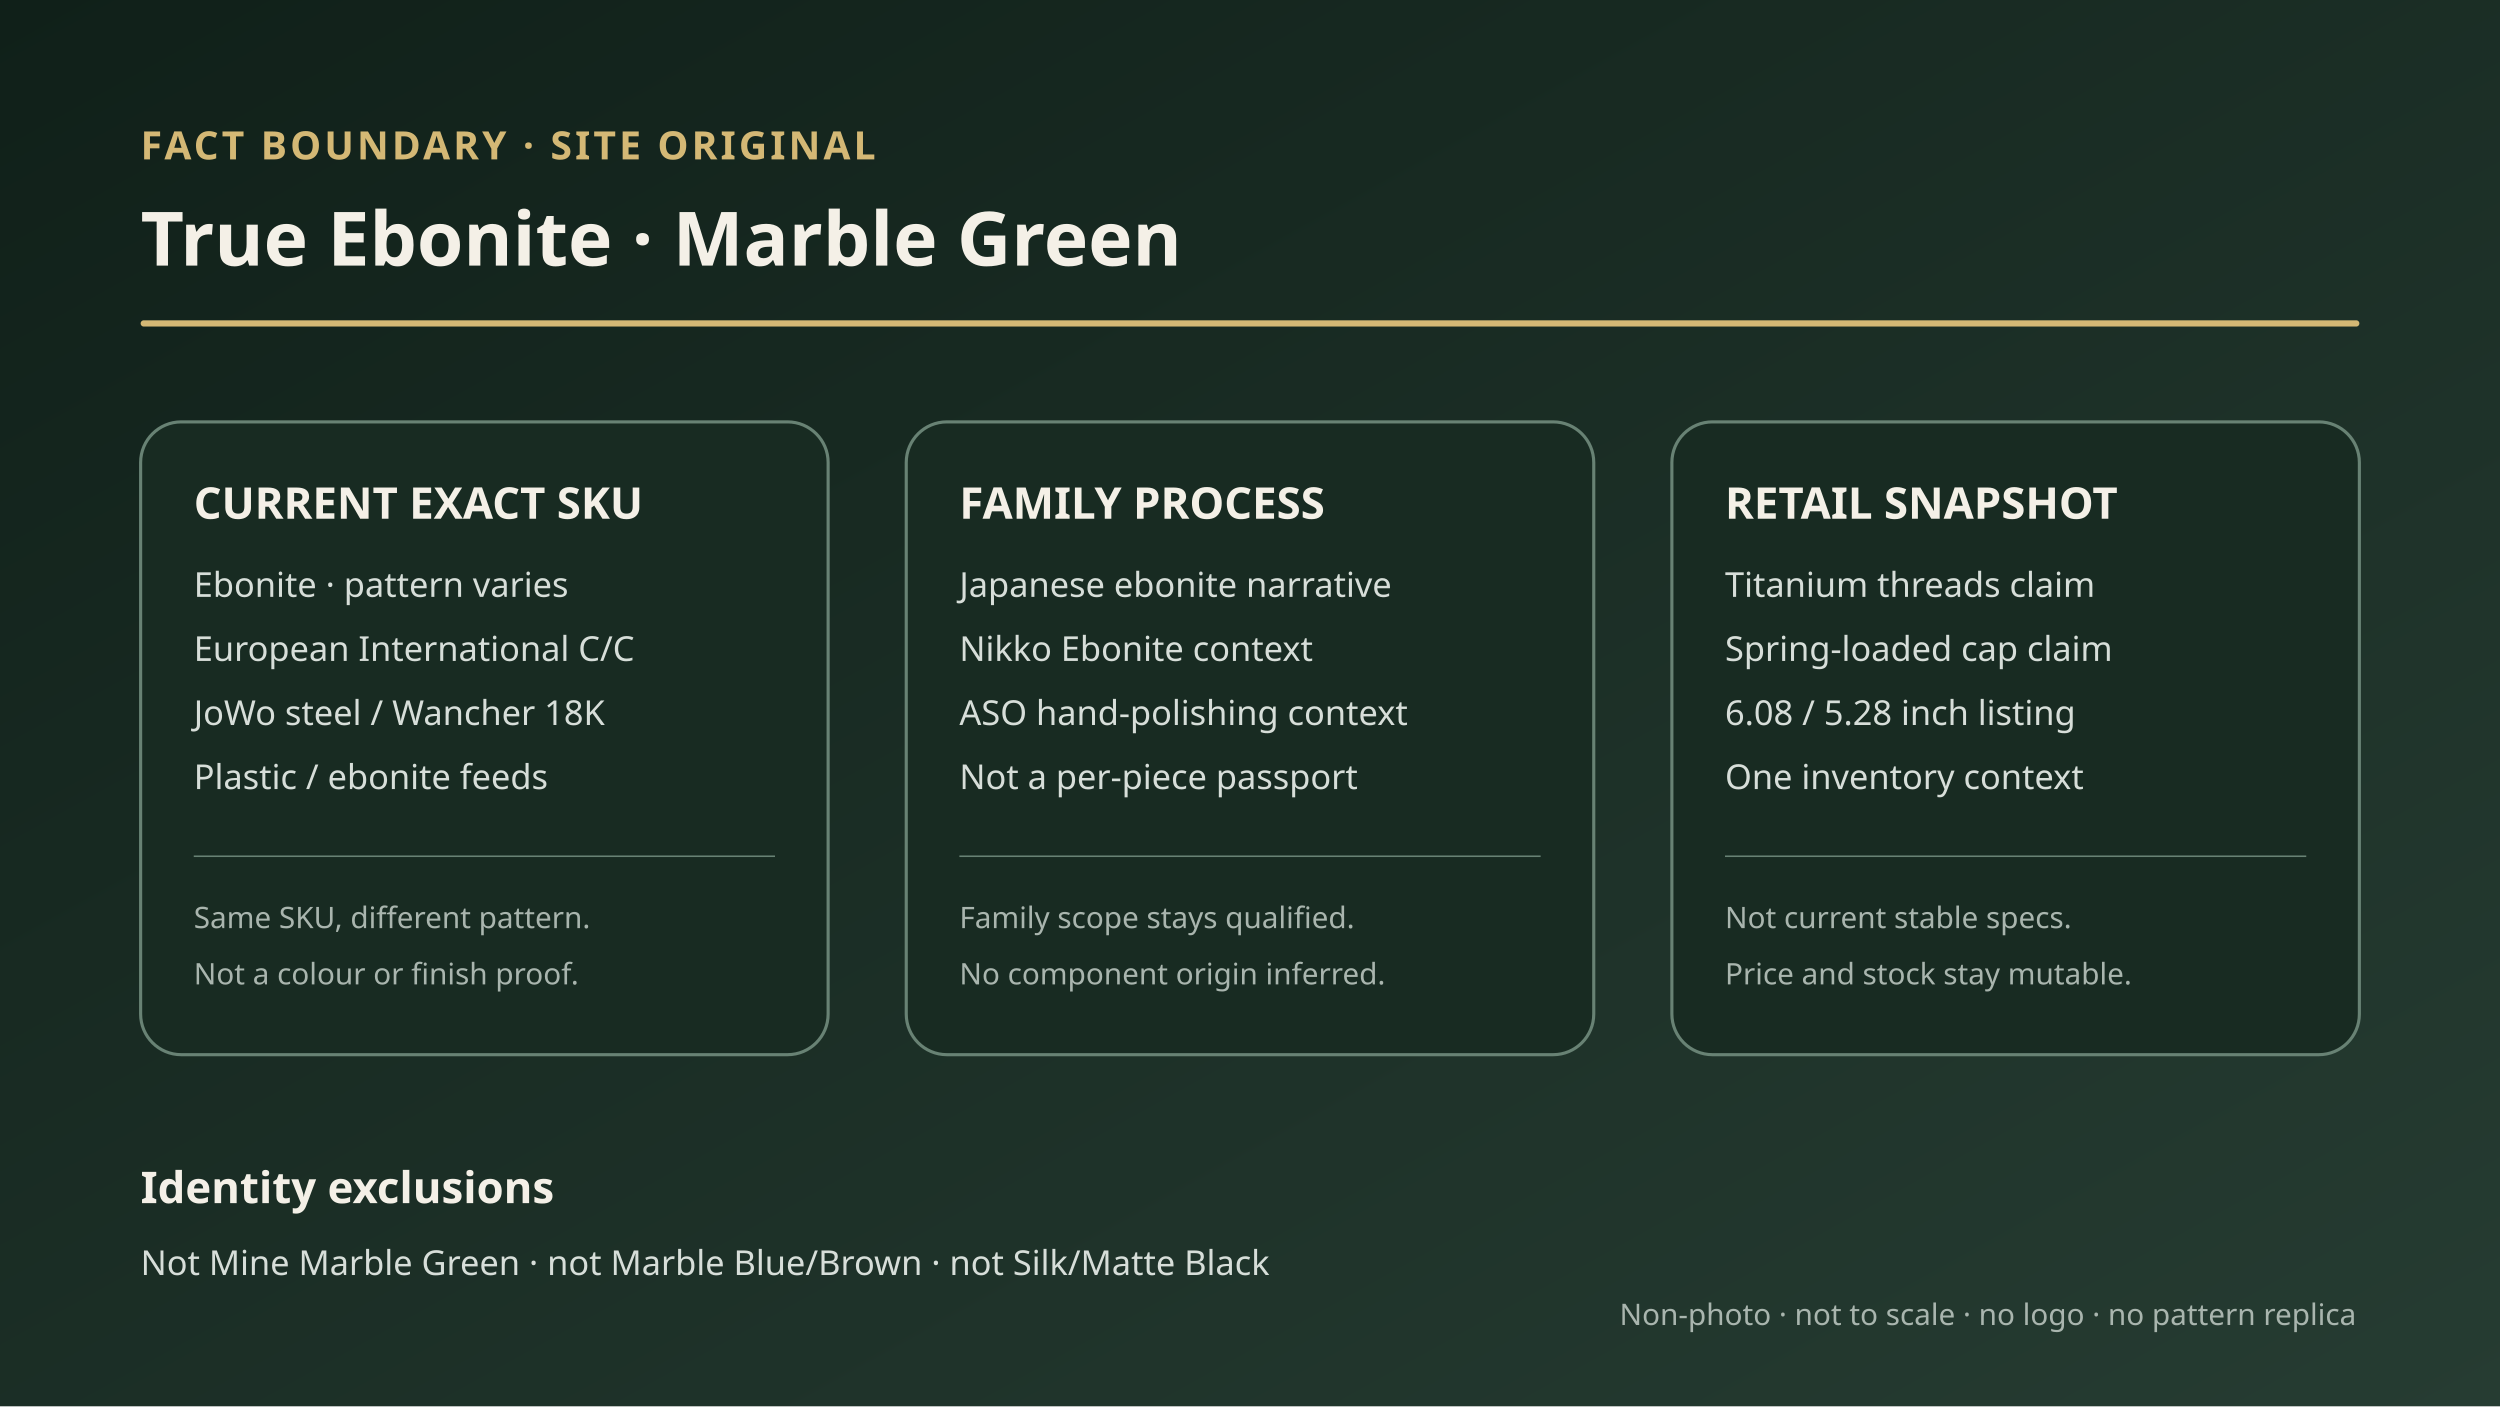
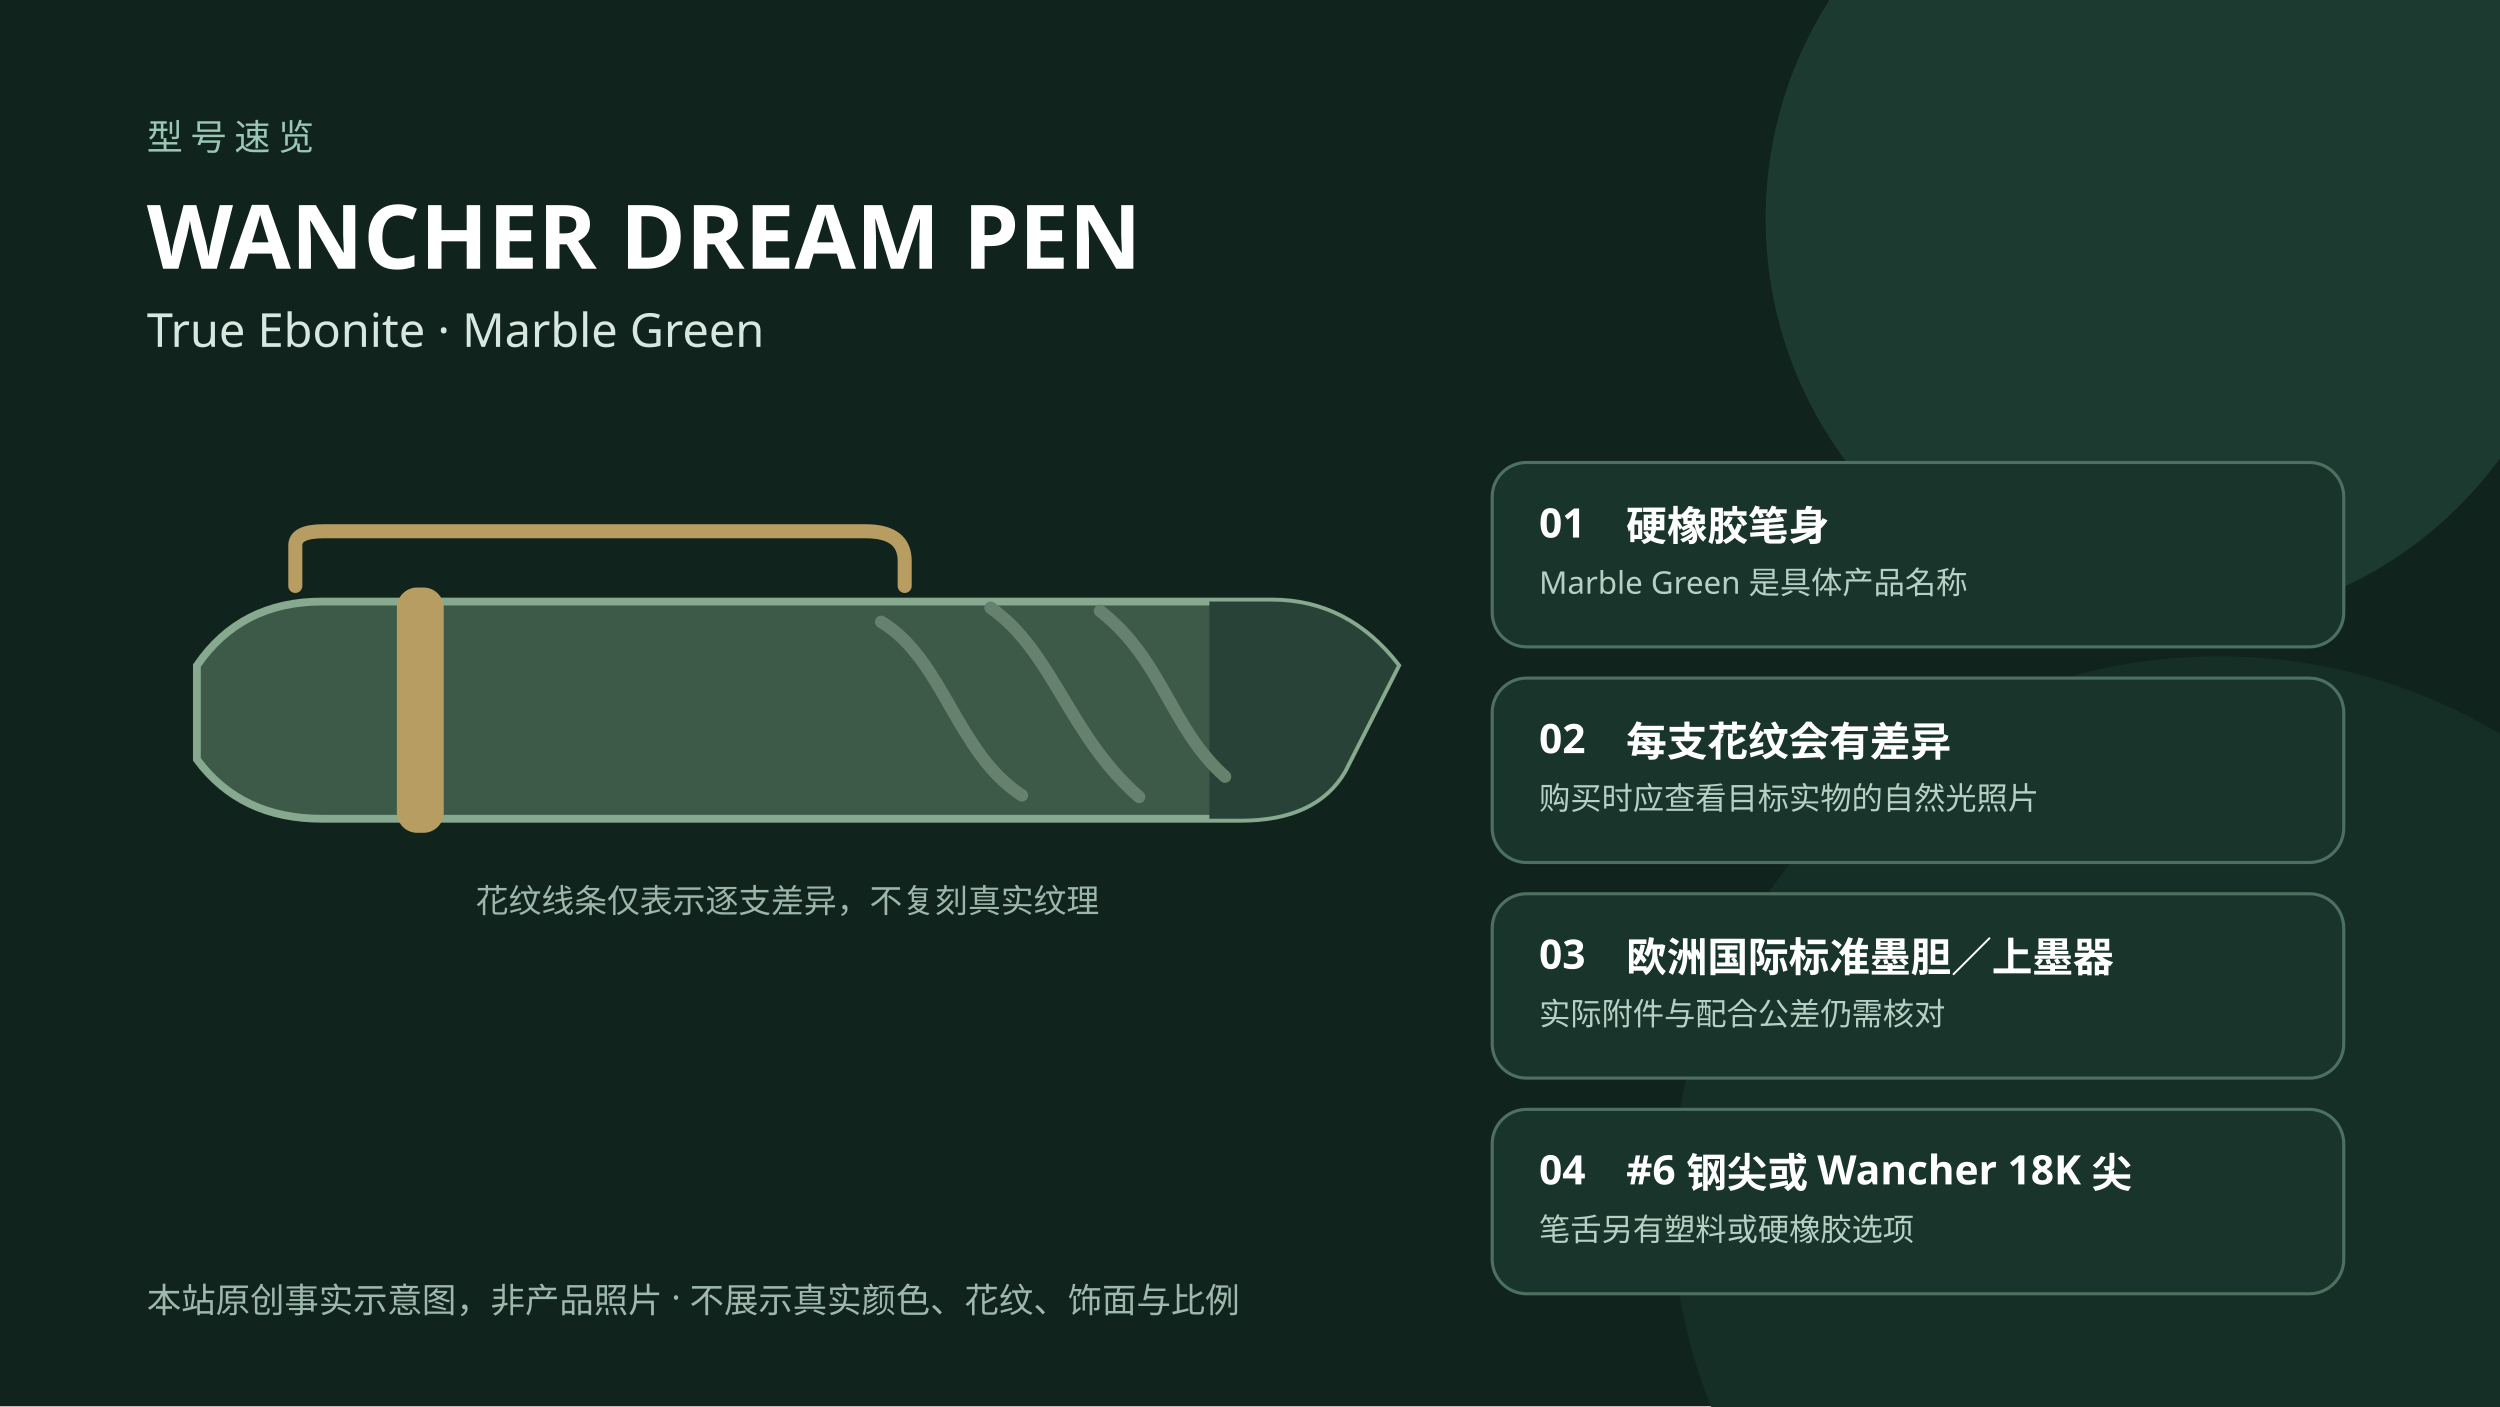
- <svg xmlns="http://www.w3.org/2000/svg" width="1600" height="900" viewBox="0 0 1600 900" role="img" aria-labelledby="title desc">
-   <defs>
-     <linearGradient id="bg" x1="0" y1="0" x2="1" y2="1">
-       <stop offset="0" stop-color="#102019" />
-       <stop offset="1" stop-color="#263c32" />
-     </linearGradient>
-     <style>.k{font:700 25px system-ui,sans-serif;letter-spacing:2px;fill:#d4b875}.h{font:700 48px system-ui,sans-serif;fill:#f4f0e7}.t{font:700 28px system-ui,sans-serif;fill:#f4f0e7}.b{font:400 22px system-ui,sans-serif;fill:#d7ded9}.s{font:500 19px system-ui,sans-serif;fill:#a9b5ae}.card{fill:#182b22;stroke:#688274;stroke-width:2}.line{stroke:#d4b875;stroke-width:4;stroke-linecap:round}</style>
-   </defs>
-   <rect width="1600" height="900" fill="url(#bg)" />
-   <text x="90" y="102" class="k">FACT BOUNDARY · SITE ORIGINAL</text>
-   <text x="90" y="170" class="h">True Ebonite · Marble Green</text>
-   <line x1="92" y1="207" x2="1508" y2="207" class="line" />
-   <g transform="translate(90 270)">
-     <rect class="card" width="440" height="405" rx="26" />
-     <text x="34" y="62" class="t">CURRENT EXACT SKU</text>
-     <text x="34" y="112" class="b">Ebonite · pattern varies</text>
-     <text x="34" y="153" class="b">European International C/C</text>
-     <text x="34" y="194" class="b">JoWo steel / Wancher 18K</text>
-     <text x="34" y="235" class="b">Plastic / ebonite feeds</text>
-     <line x1="34" y1="278" x2="406" y2="278" stroke="#688274" />
-     <text x="34" y="324" class="s">Same SKU, different pattern.</text>
-     <text x="34" y="360" class="s">Not a colour or finish proof.</text>
+ <svg xmlns="http://www.w3.org/2000/svg" width="1600" height="900" viewBox="0 0 1600 900" role="img" aria-labelledby="title desc" data-license="site-original" data-kind="factual-svg">
+   <rect width="1600" height="900" fill="#10231d" />
+   <circle cx="1390" cy="140" r="260" fill="#1c3a30" />
+   <circle cx="1420" cy="770" r="350" fill="#152e26" />
+   <g font-family="system-ui, 'PingFang SC', 'Microsoft YaHei', sans-serif">
+     <text x="94" y="96" fill="#9ac7b5" font-size="23" letter-spacing="5">型号速览</text>
+     <text x="94" y="172" fill="#ffffff" font-size="57" font-weight="750">WANCHER DREAM PEN</text>
+     <text x="94" y="222" fill="#d8e8e1" font-size="30">True Ebonite · Marble Green</text>
  </g>
-   <g transform="translate(580 270)">
-     <rect class="card" width="440" height="405" rx="26" />
-     <text x="34" y="62" class="t">FAMILY PROCESS</text>
-     <text x="34" y="112" class="b">Japanese ebonite narrative</text>
-     <text x="34" y="153" class="b">Nikko Ebonite context</text>
-     <text x="34" y="194" class="b">ASO hand-polishing context</text>
-     <text x="34" y="235" class="b">Not a per-piece passport</text>
-     <line x1="34" y1="278" x2="406" y2="278" stroke="#688274" />
-     <text x="34" y="324" class="s">Family scope stays qualified.</text>
-     <text x="34" y="360" class="s">No component origin inferred.</text>
+   <g transform="translate(84 340)">
+     <path d="M42 86 Q70 45 122 45 H730 Q778 45 810 86 L776 153 Q758 184 710 184 H122 Q70 184 42 146Z" fill="#3d5947" stroke="#87a98f" stroke-width="5" />
+     <rect x="170" y="36" width="30" height="157" rx="13" fill="#b79d61" />
+     <path d="M690 45 H730 Q778 45 810 86 L776 153 Q758 184 710 184 H690Z" fill="#294237" />
+     <path d="M105 35 V9 Q105 0 123 0 H470 Q495 0 495 19 V35" fill="none" stroke="#b79d61" stroke-width="9" stroke-linecap="round" />
+     <path d="M480 58 C520 82 528 142 570 169 M550 49 C590 77 600 131 645 170 M620 51 C660 82 665 126 700 157" fill="none" stroke="#66816d" stroke-width="8" stroke-linecap="round" />
+     <text x="420" y="244" text-anchor="middle" fill="#9cb6aa" font-family="system-ui, 'PingFang SC', sans-serif" font-size="21">花纹线条仅表示逐支差异，不复刻真实纹理</text>
  </g>
-   <g transform="translate(1070 270)">
-     <rect class="card" width="440" height="405" rx="26" />
-     <text x="34" y="62" class="t">RETAIL SNAPSHOT</text>
-     <text x="34" y="112" class="b">Titanium threads claim</text>
-     <text x="34" y="153" class="b">Spring-loaded cap claim</text>
-     <text x="34" y="194" class="b">6.08 / 5.28 inch listing</text>
-     <text x="34" y="235" class="b">One inventory context</text>
-     <line x1="34" y1="278" x2="406" y2="278" stroke="#688274" />
-     <text x="34" y="324" class="s">Not current stable specs.</text>
-     <text x="34" y="360" class="s">Price and stock stay mutable.</text>
+   <g transform="translate(955 296)" font-family="system-ui, 'PingFang SC', 'Microsoft YaHei', sans-serif">
+     <rect width="545" height="118" rx="22" fill="#19342b" stroke="#4d7061" stroke-width="2" />
+     <text x="30" y="48" fill="#ffffff" font-size="26" font-weight="700">01　硬橡胶笔身</text>
+     <text x="30" y="84" fill="#b7d0c5" font-size="20">Marble Green 是具体产品名称</text>
+     <rect y="138" width="545" height="118" rx="22" fill="#19342b" stroke="#4d7061" stroke-width="2" />
+     <text x="30" y="186" fill="#ffffff" font-size="26" font-weight="700">02　每支花纹会有差异</text>
+     <text x="30" y="222" fill="#b7d0c5" font-size="20">购买时应查看目标实物的自然光照片</text>
+     <rect y="276" width="545" height="118" rx="22" fill="#19342b" stroke="#4d7061" stroke-width="2" />
+     <text x="30" y="324" fill="#ffffff" font-size="26" font-weight="700">03　欧洲国际标准墨胆／上墨器</text>
+     <text x="30" y="360" fill="#b7d0c5" font-size="20">实际附件与配合公差仍需核对</text>
+     <rect y="414" width="545" height="118" rx="22" fill="#19342b" stroke="#4d7061" stroke-width="2" />
+     <text x="30" y="462" fill="#ffffff" font-size="26" font-weight="700">04　#6 钢尖或 Wancher 18K 尖</text>
+     <text x="30" y="498" fill="#b7d0c5" font-size="20">笔舌另有塑料或硬橡胶选项</text>
  </g>
-   <text x="90" y="770" class="t">Identity exclusions</text>
-   <text x="90" y="816" class="b">Not Mine Marble Green · not Marble Blue/Brown · not Silk/Matte Black</text>
-   <text x="1508" y="848" text-anchor="end" class="s">Non-photo · not to scale · no logo · no pattern replica</text>
+   <text x="94" y="840" fill="#9eb8ad" font-family="system-ui, 'PingFang SC', sans-serif" font-size="22">本站原创事实示意图，非产品照片 · 不展示真实颜色、花纹、饰面与比例</text>
</svg>
